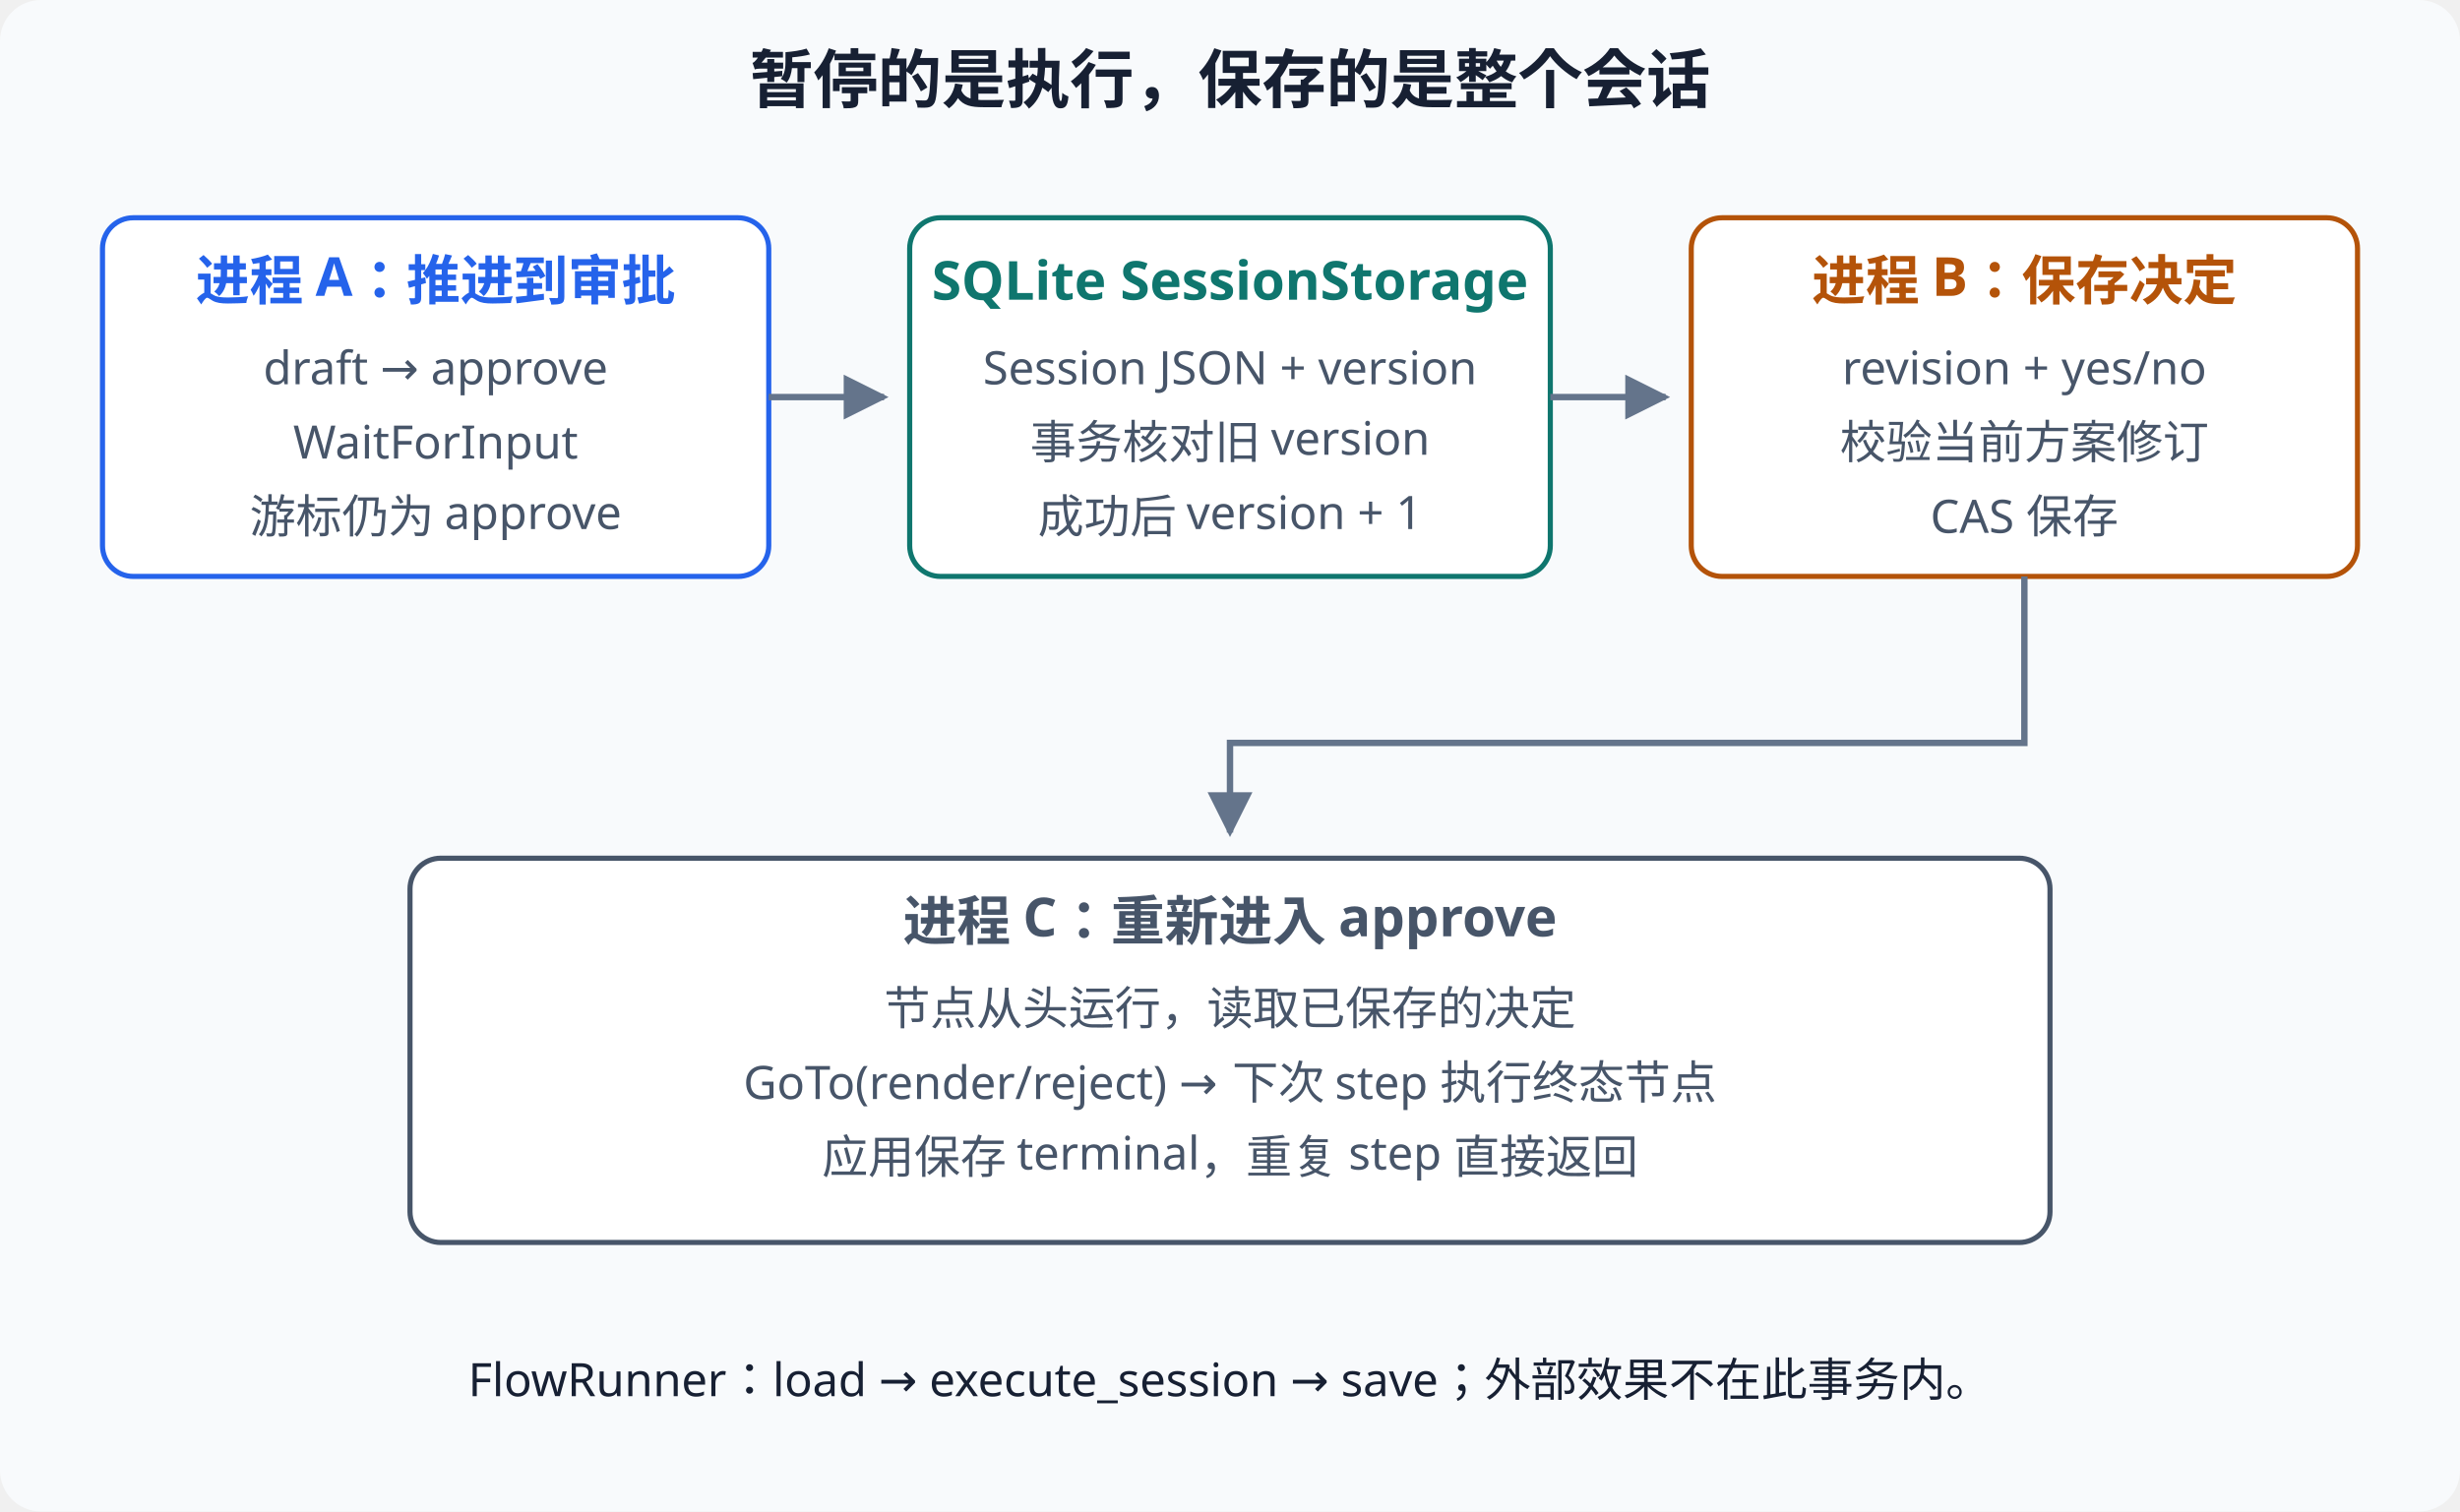
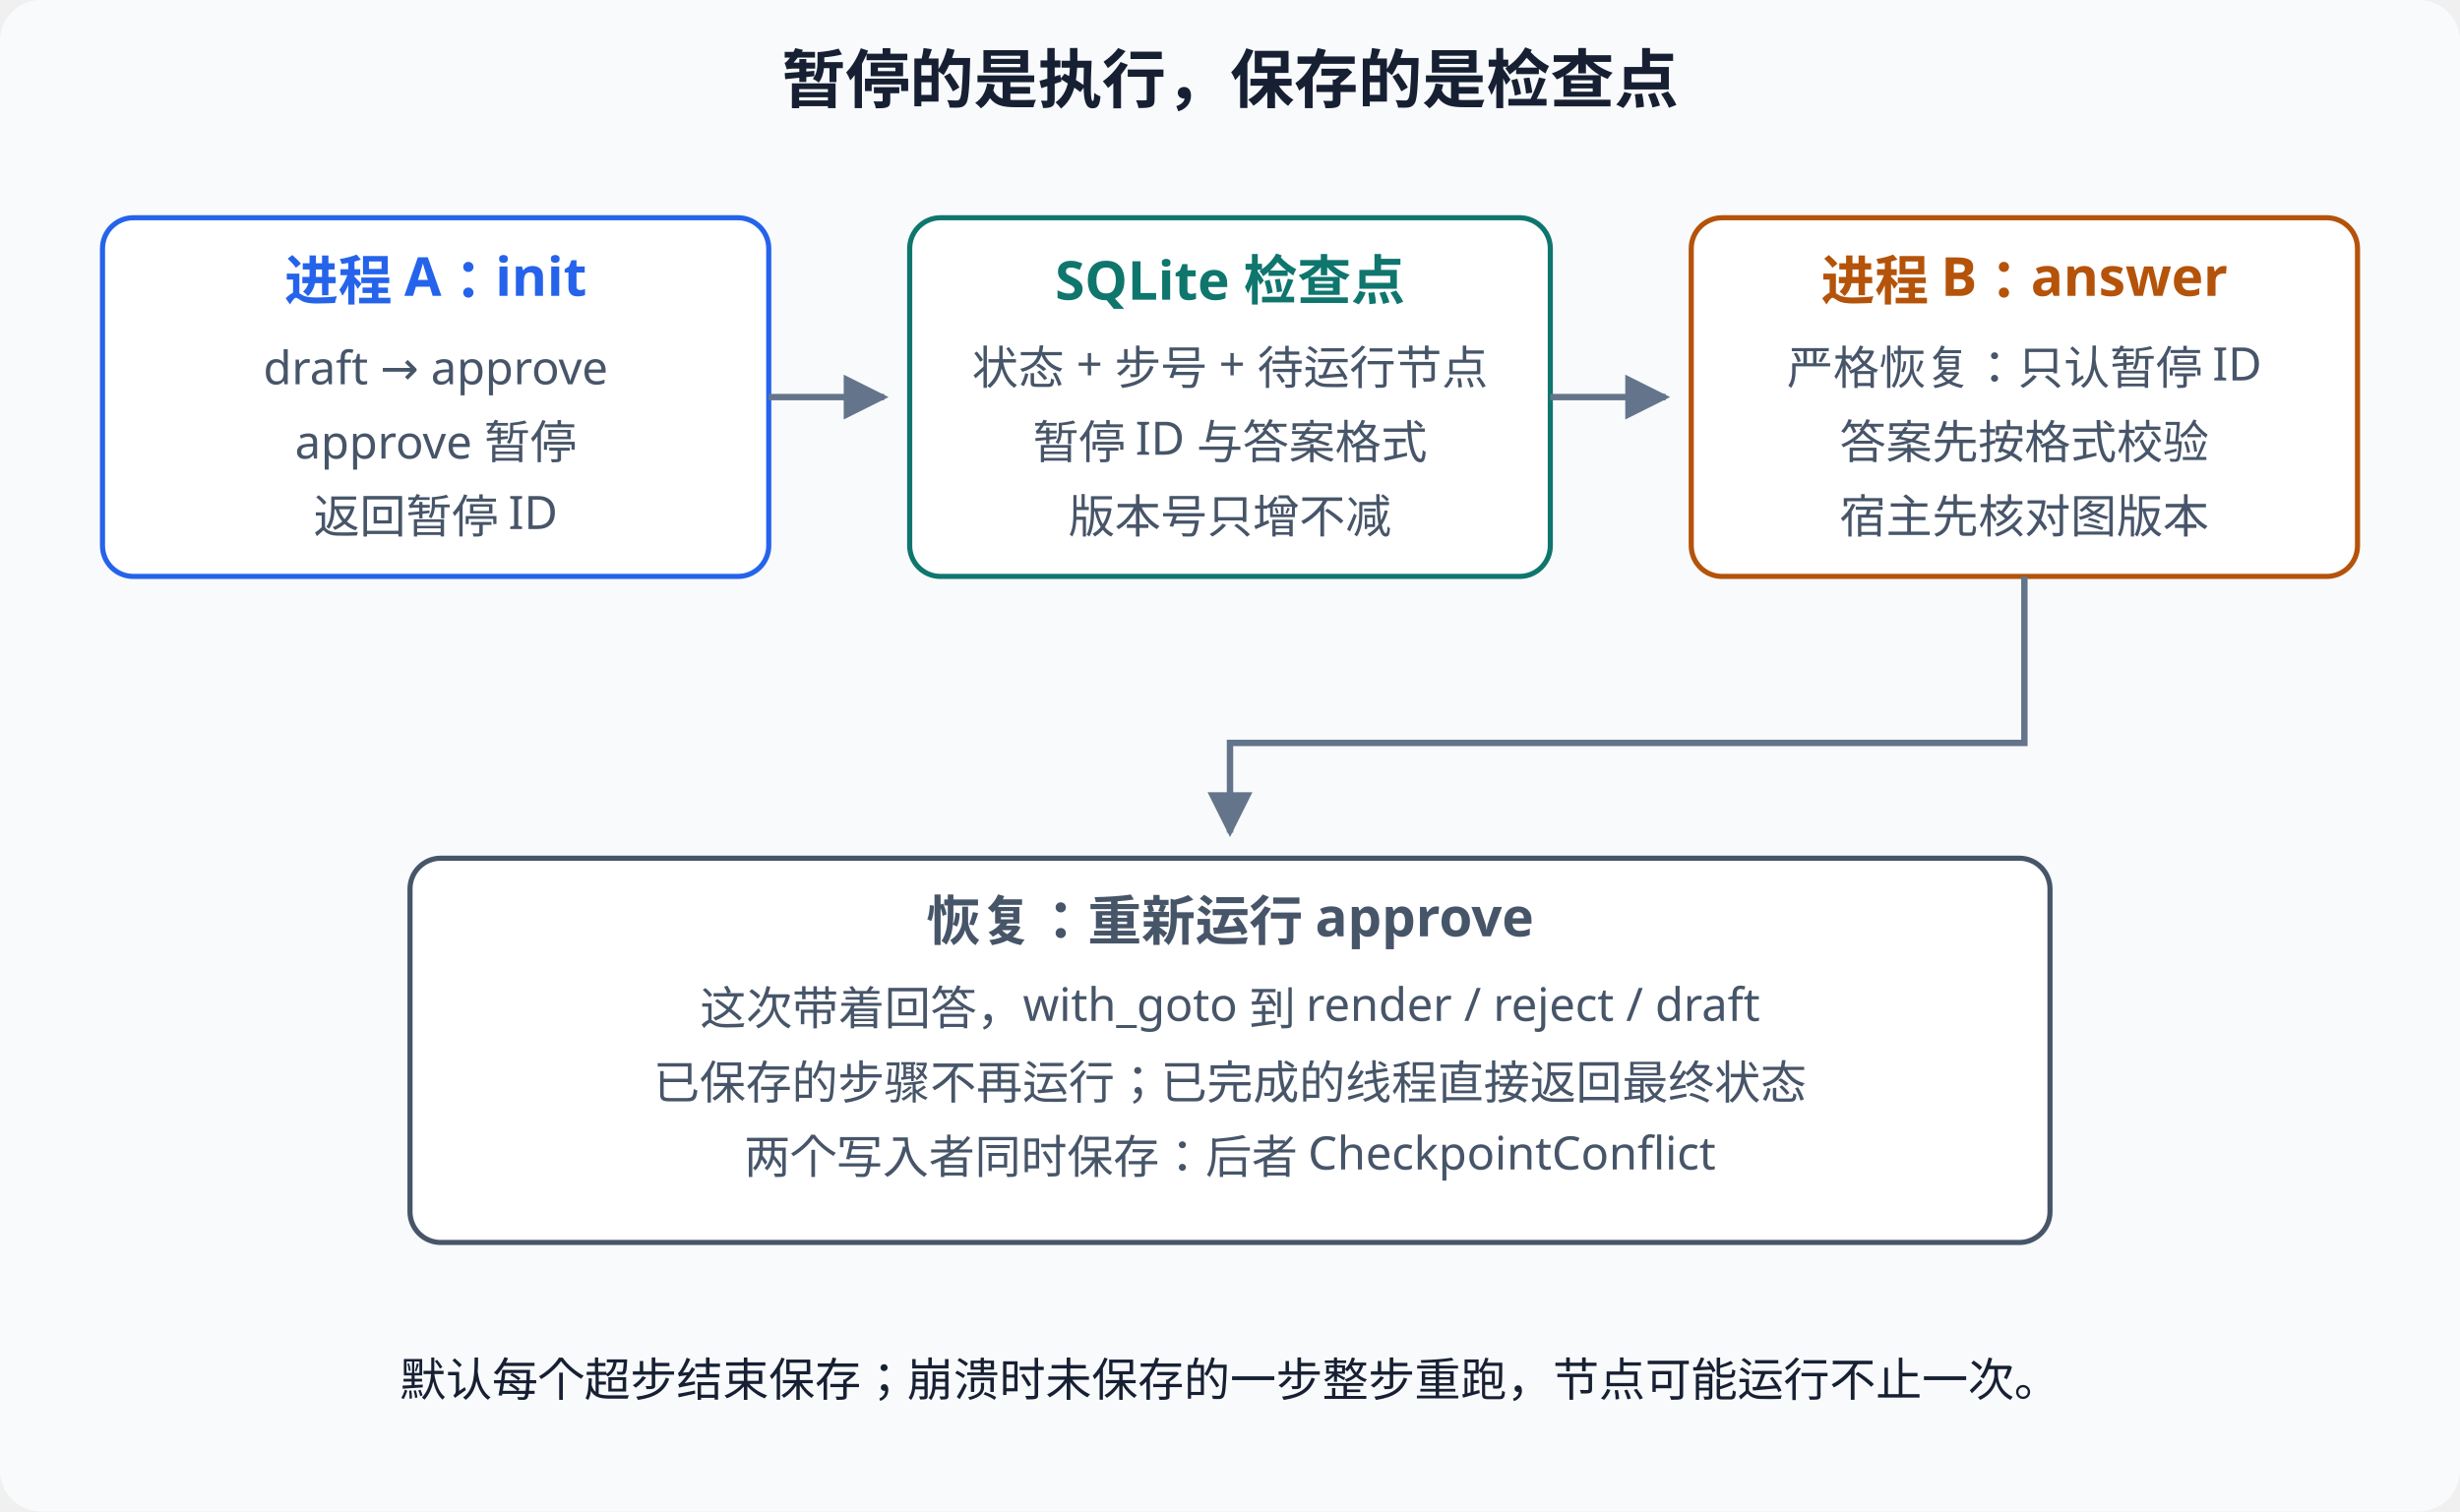
<svg xmlns="http://www.w3.org/2000/svg" width="960" height="590" viewBox="0 0 960 590" role="img" aria-labelledby="title desc">
  <defs>
    <marker id="arrow" viewBox="0 0 10 10" refX="9" refY="5" markerWidth="7" markerHeight="7" orient="auto">
      <path d="M0 0L10 5L0 10Z" fill="#64748b" />
    </marker>
  </defs>
  <rect width="960" height="590" rx="16" fill="#f8fafc" />
  <g font-family="PingFang SC, Microsoft YaHei, sans-serif">
-     <text x="480" y="40" text-anchor="middle" font-size="25" fill="#172033" font-weight="700">暂停的是执行，保存的是整个会话</text>
+     <text x="480" y="40" text-anchor="middle" font-size="25" fill="#172033" font-weight="700">暂停的是执行，保存的是检查点</text>
    <rect x="40" y="85" width="260" height="140" rx="12" fill="#fff" stroke="#2563eb" stroke-width="2" />
-     <text x="170.0" y="117" text-anchor="middle" font-size="21" fill="#2563eb" font-weight="700">进程 A：推进到审批</text>
+     <text x="170.0" y="117" text-anchor="middle" font-size="21" fill="#2563eb" font-weight="700">进程 A：init</text>
    <text x="170.0" y="150" text-anchor="middle" font-size="18" fill="#475569" font-weight="400">draft → approve</text>
-     <text x="170.0" y="179" text-anchor="middle" font-size="18" fill="#475569" font-weight="400">WaitForInput</text>
-     <text x="170.0" y="208" text-anchor="middle" font-size="18" fill="#475569" font-weight="400">游标仍为 approve</text>
+     <text x="170.0" y="179" text-anchor="middle" font-size="18" fill="#475569" font-weight="400">approve 暂停</text>
+     <text x="170.0" y="208" text-anchor="middle" font-size="18" fill="#475569" font-weight="400">返回暂停 ID</text>
    <path d="M300 155 H345" fill="none" stroke="#64748b" stroke-width="2.5" marker-end="url(#arrow)" />
    <rect x="355" y="85" width="250" height="140" rx="12" fill="#fff" stroke="#0f766e" stroke-width="2" />
-     <text x="480.0" y="117" text-anchor="middle" font-size="21" fill="#0f766e" font-weight="700">SQLite SessionStorage</text>
-     <text x="480.0" y="150" text-anchor="middle" font-size="18" fill="#475569" font-weight="400">Session JSON + version</text>
-     <text x="480.0" y="179" text-anchor="middle" font-size="18" fill="#475569" font-weight="400">事务核对旧 version</text>
-     <text x="480.0" y="208" text-anchor="middle" font-size="18" fill="#475569" font-weight="400">成功后 version + 1</text>
+     <text x="480.0" y="117" text-anchor="middle" font-size="21" fill="#0f766e" font-weight="700">SQLite 检查点</text>
+     <text x="480.0" y="150" text-anchor="middle" font-size="18" fill="#475569" font-weight="400">状态 + 步号 + 待运行节点</text>
+     <text x="480.0" y="179" text-anchor="middle" font-size="18" fill="#475569" font-weight="400">暂停 ID 与答案格式</text>
+     <text x="480.0" y="208" text-anchor="middle" font-size="18" fill="#475569" font-weight="400">版本号只增不减</text>
    <path d="M605 155 H650" fill="none" stroke="#64748b" stroke-width="2.5" marker-end="url(#arrow)" />
    <rect x="660" y="85" width="260" height="140" rx="12" fill="#fff" stroke="#b45309" stroke-width="2" />
-     <text x="790.0" y="117" text-anchor="middle" font-size="21" fill="#b45309" font-weight="700">进程 B：保存决定</text>
-     <text x="790.0" y="150" text-anchor="middle" font-size="18" fill="#475569" font-weight="400">revision + yes/no</text>
-     <text x="790.0" y="179" text-anchor="middle" font-size="18" fill="#475569" font-weight="400">校验当前方案修订</text>
-     <text x="790.0" y="208" text-anchor="middle" font-size="18" fill="#475569" font-weight="400">CAS 保存</text>
+     <text x="790.0" y="117" text-anchor="middle" font-size="21" fill="#b45309" font-weight="700">进程 B：answer</text>
+     <text x="790.0" y="150" text-anchor="middle" font-size="18" fill="#475569" font-weight="400">严格恢复：只认暂停 ID</text>
+     <text x="790.0" y="179" text-anchor="middle" font-size="18" fill="#475569" font-weight="400">答案先按格式校验</text>
+     <text x="790.0" y="208" text-anchor="middle" font-size="18" fill="#475569" font-weight="400">宿主先核对图版本</text>
    <path d="M790 225 V290 H480 V325" fill="none" stroke="#64748b" stroke-width="2.5" marker-end="url(#arrow)" />
    <rect x="160" y="335" width="640" height="150" rx="12" fill="#fff" stroke="#475569" stroke-width="2" />
-     <text x="480.0" y="367" text-anchor="middle" font-size="21" fill="#475569" font-weight="700">进程 C：重新进入 approve</text>
-     <text x="480.0" y="400" text-anchor="middle" font-size="18" fill="#475569" font-weight="400">节点从头运行，读取已保存的决定</text>
-     <text x="480.0" y="429" text-anchor="middle" font-size="18" fill="#475569" font-weight="400">GoTo(render/reject) → 下次 step 执行终态节点</text>
-     <text x="480.0" y="458" text-anchor="middle" font-size="18" fill="#475569" font-weight="400">应用保存 terminal，重复 step 直接返回</text>
-     <text x="480" y="545" text-anchor="middle" font-size="18" fill="#172033" font-weight="400">FlowRunner：load → execute_session → save；外部效果不在此事务内。</text>
+     <text x="480.0" y="367" text-anchor="middle" font-size="21" fill="#475569" font-weight="700">恢复：重新运行 approve</text>
+     <text x="480.0" y="400" text-anchor="middle" font-size="18" fill="#475569" font-weight="400">这次带着回答，with_goto 到 render / reject / draft</text>
+     <text x="480.0" y="429" text-anchor="middle" font-size="18" fill="#475569" font-weight="400">已保存的步骤不再运行；已完成的线程直接返回最终状态</text>
+     <text x="480.0" y="458" text-anchor="middle" font-size="18" fill="#475569" font-weight="400">两个写入者同时保存：后者 CheckpointConflict</text>
+     <text x="480" y="545" text-anchor="middle" font-size="18" fill="#172033" font-weight="400">默认每个超步结束保存；崩溃时未保存的一步整步重跑，节点可能运行不止一次。</text>
  </g>
</svg>
